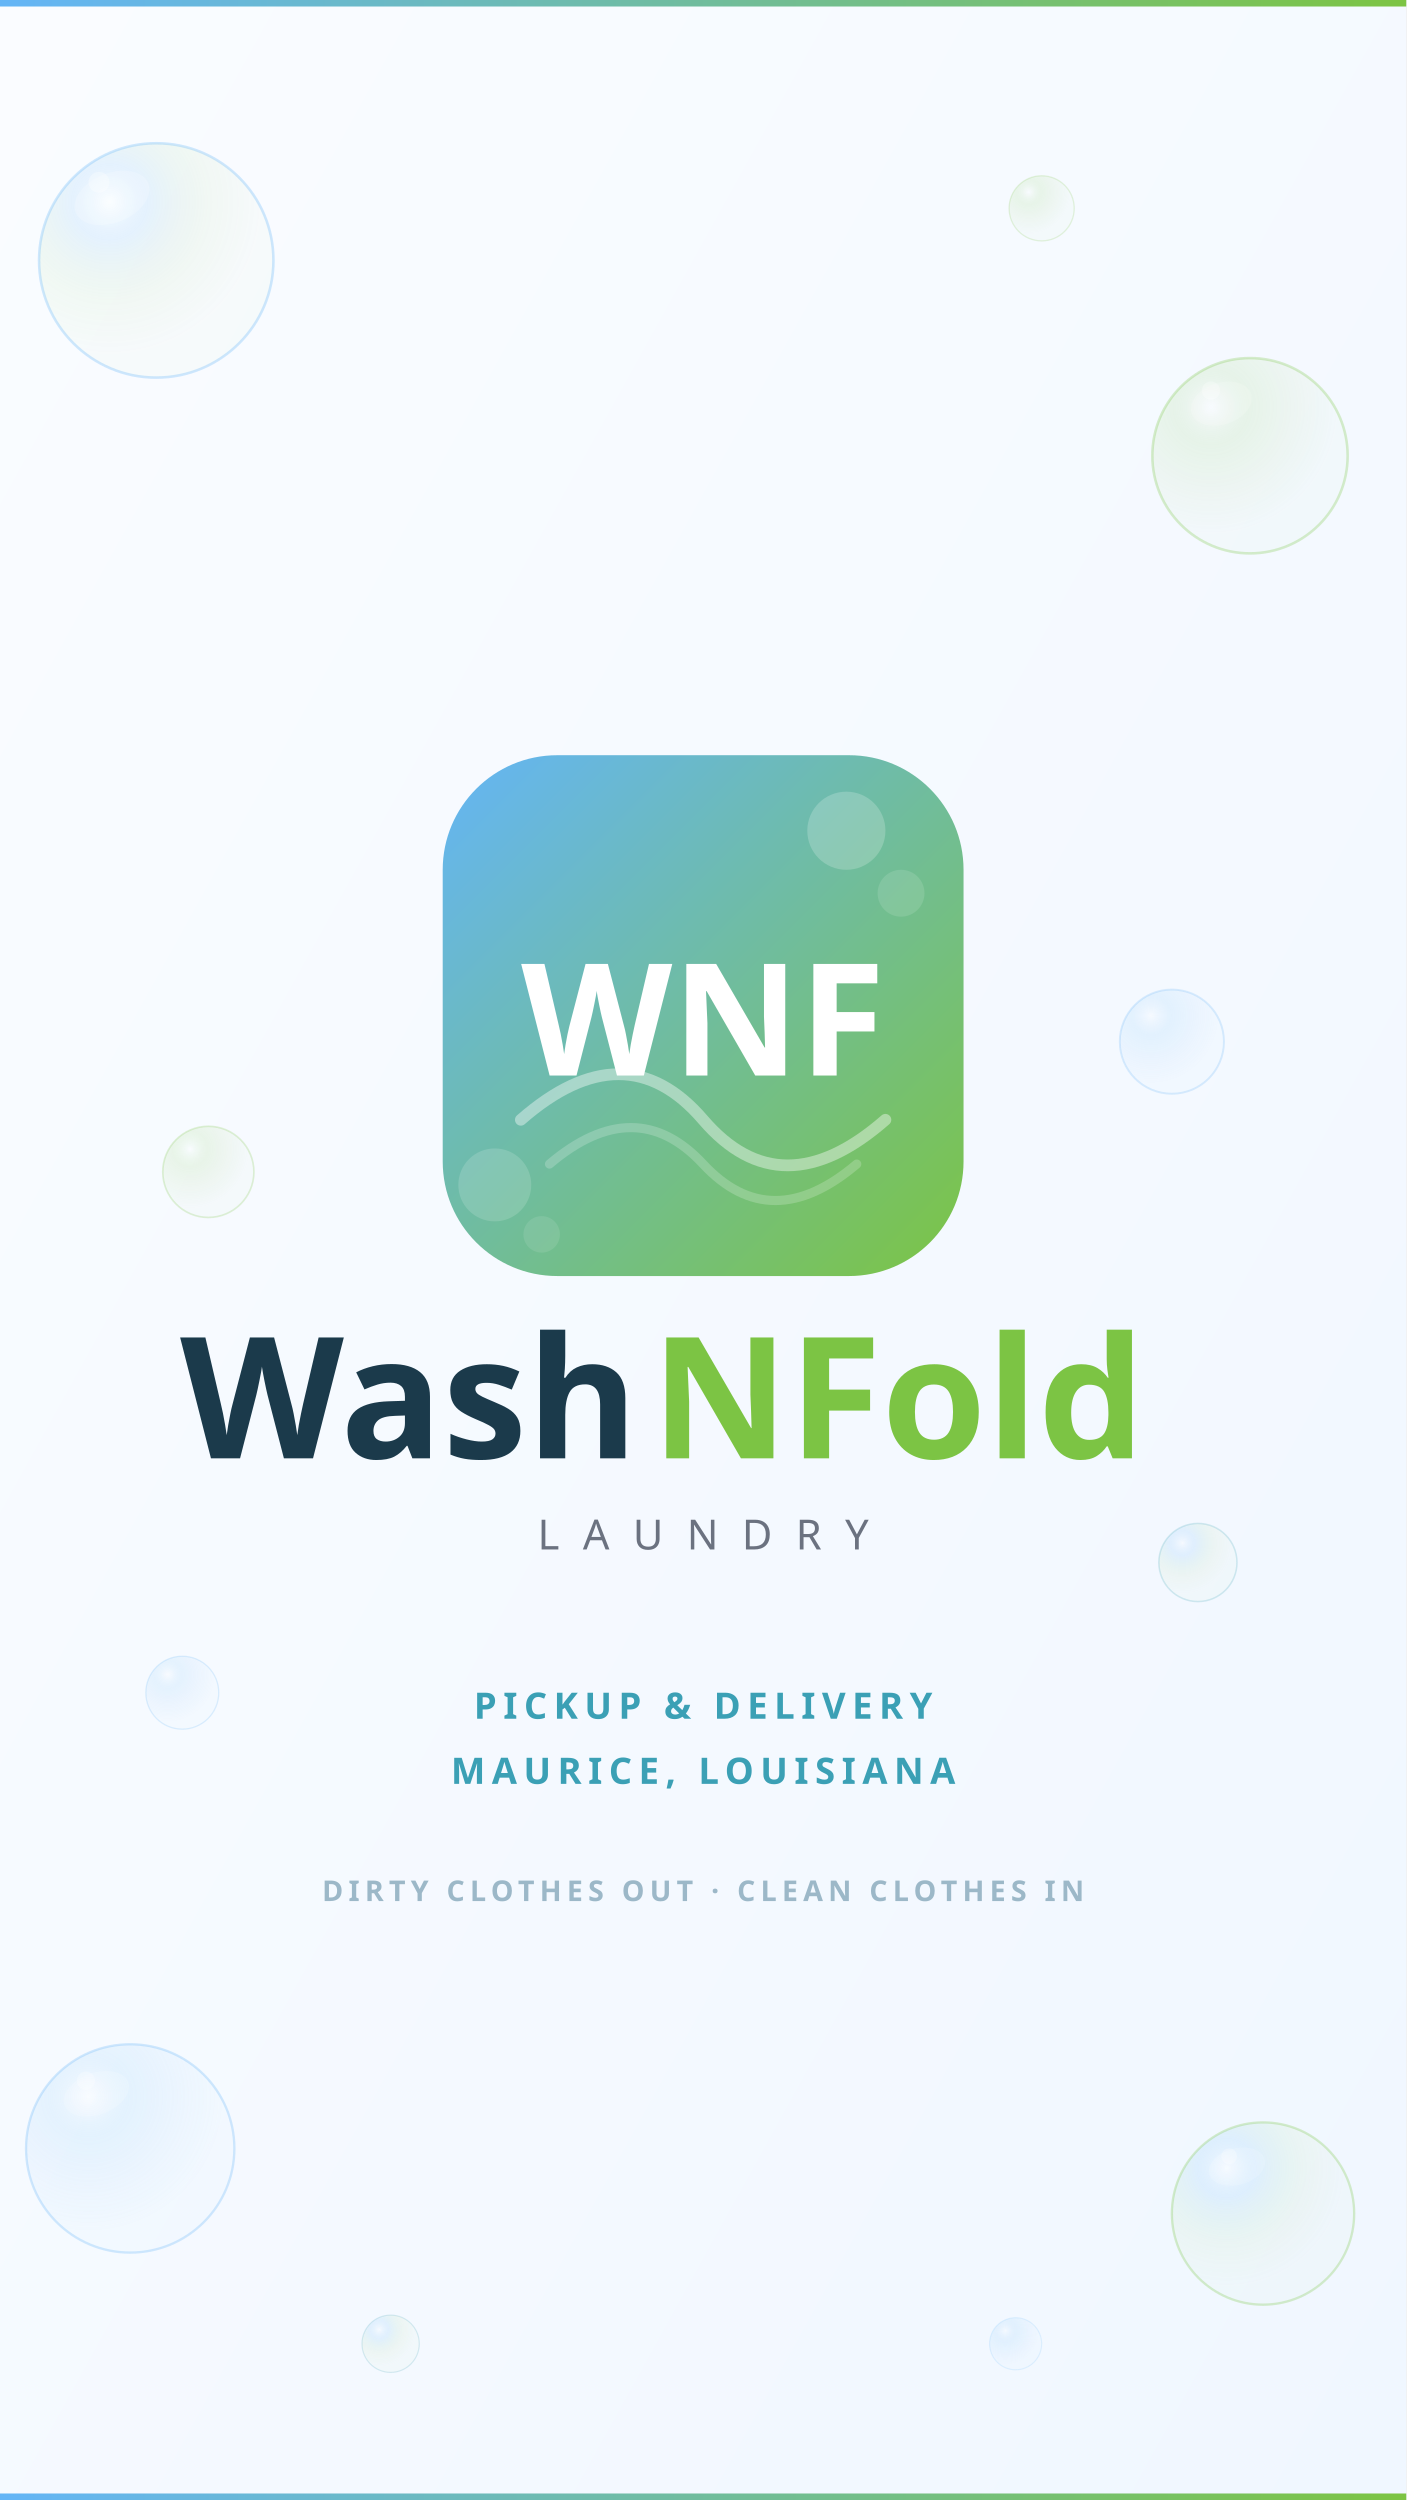
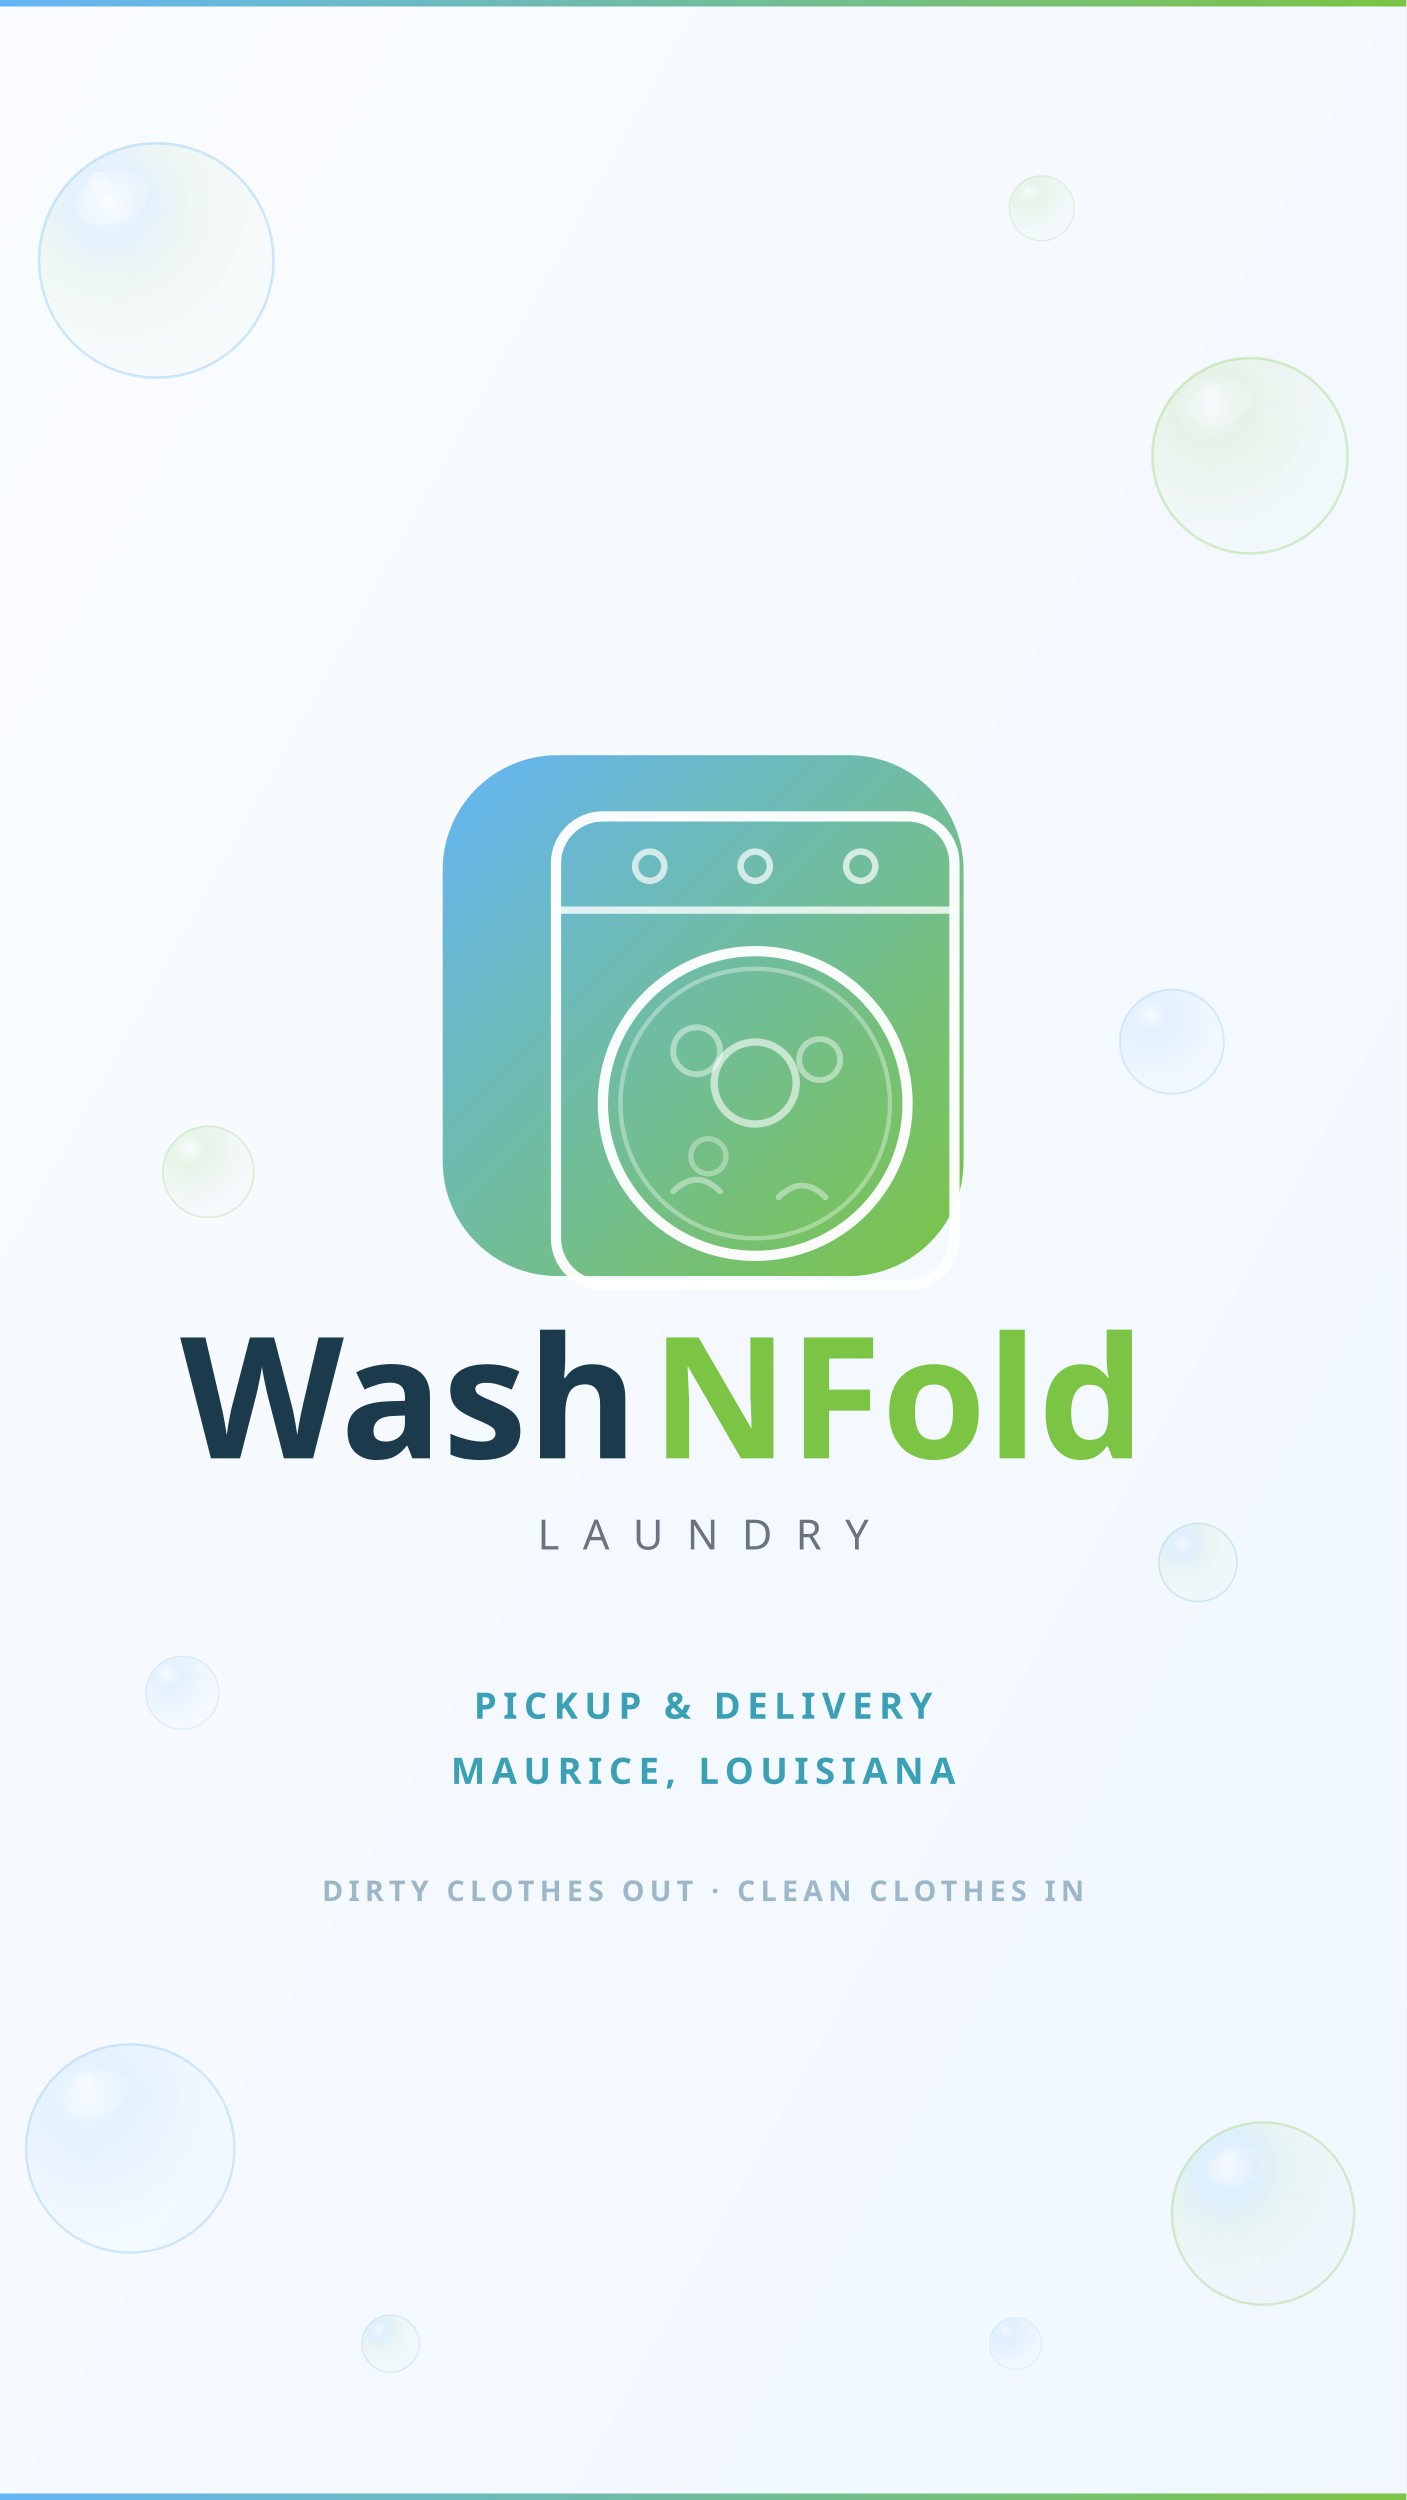
<svg xmlns="http://www.w3.org/2000/svg" viewBox="0 0 1080 1920" width="1080" height="1920">
  <defs>
    <linearGradient id="dbg" x1="0" y1="0" x2="1" y2="1">
      <stop offset="0%" stop-color="#FAFCFF" />
      <stop offset="100%" stop-color="#F0F7FF" />
    </linearGradient>
    <linearGradient id="accent" x1="0" y1="0" x2="1" y2="0">
      <stop offset="0%" stop-color="#64B5F6" />
      <stop offset="100%" stop-color="#7CC444" />
    </linearGradient>
    <linearGradient id="mark" x1="0" y1="0" x2="1" y2="1">
      <stop offset="0%" stop-color="#64B5F6" />
      <stop offset="100%" stop-color="#7CC444" />
    </linearGradient>
    <radialGradient id="ga" cx="30%" cy="25%" r="65%">
      <stop offset="0%" stop-color="#FFFFFF" stop-opacity="0.22" />
      <stop offset="25%" stop-color="#64B5F6" stop-opacity="0.14" />
      <stop offset="65%" stop-color="#7CC444" stop-opacity="0.06" />
      <stop offset="100%" stop-color="#7CC444" stop-opacity="0.02" />
    </radialGradient>
    <radialGradient id="gb" cx="30%" cy="25%" r="65%">
      <stop offset="0%" stop-color="#FFFFFF" stop-opacity="0.2" />
      <stop offset="30%" stop-color="#64B5F6" stop-opacity="0.12" />
      <stop offset="100%" stop-color="#64B5F6" stop-opacity="0.02" />
    </radialGradient>
    <radialGradient id="gg" cx="30%" cy="25%" r="65%">
      <stop offset="0%" stop-color="#FFFFFF" stop-opacity="0.2" />
      <stop offset="30%" stop-color="#7CC444" stop-opacity="0.12" />
      <stop offset="100%" stop-color="#7CC444" stop-opacity="0.02" />
    </radialGradient>
  </defs>
  <rect width="1080" height="1920" fill="url(#dbg)" />
  <rect width="1080" height="5" fill="url(#accent)" />
  <rect y="1915" width="1080" height="5" fill="url(#accent)" />
  <circle cx="120" cy="200" r="90" fill="url(#ga)" stroke="#64B5F6" stroke-width="2" stroke-opacity="0.3" />
  <ellipse cx="86" cy="152" rx="30" ry="19" fill="#FFFFFF" opacity="0.18" transform="rotate(-22,86,152)" />
  <circle cx="76" cy="140" r="8" fill="#FFFFFF" opacity="0.3" />
  <circle cx="960" cy="350" r="75" fill="url(#gg)" stroke="#7CC444" stroke-width="2" stroke-opacity="0.28" />
  <ellipse cx="938" cy="310" rx="24" ry="16" fill="#FFFFFF" opacity="0.15" transform="rotate(-18,938,310)" />
  <circle cx="930" cy="300" r="7" fill="#FFFFFF" opacity="0.26" />
  <circle cx="100" cy="1650" r="80" fill="url(#gb)" stroke="#64B5F6" stroke-width="1.8" stroke-opacity="0.28" />
  <ellipse cx="74" cy="1608" rx="26" ry="16" fill="#FFFFFF" opacity="0.15" transform="rotate(-20,74,1608)" />
  <circle cx="66" cy="1598" r="7" fill="#FFFFFF" opacity="0.25" />
  <circle cx="970" cy="1700" r="70" fill="url(#ga)" stroke="#7CC444" stroke-width="1.8" stroke-opacity="0.28" />
  <ellipse cx="950" cy="1664" rx="22" ry="14" fill="#FFFFFF" opacity="0.14" transform="rotate(-15,950,1664)" />
  <circle cx="944" cy="1656" r="6" fill="#FFFFFF" opacity="0.24" />
  <circle cx="900" cy="800" r="40" fill="url(#gb)" stroke="#64B5F6" stroke-width="1.5" stroke-opacity="0.22" />
  <circle cx="160" cy="900" r="35" fill="url(#gg)" stroke="#7CC444" stroke-width="1.3" stroke-opacity="0.22" />
  <circle cx="920" cy="1200" r="30" fill="url(#ga)" stroke="#3BA0B5" stroke-width="1.2" stroke-opacity="0.2" />
  <circle cx="140" cy="1300" r="28" fill="url(#gb)" stroke="#64B5F6" stroke-width="1" stroke-opacity="0.2" />
  <circle cx="800" cy="160" r="25" fill="url(#gg)" stroke="#7CC444" stroke-width="1" stroke-opacity="0.18" />
  <circle cx="300" cy="1800" r="22" fill="url(#ga)" stroke="#3BA0B5" stroke-width="0.9" stroke-opacity="0.18" />
  <circle cx="780" cy="1800" r="20" fill="url(#gb)" stroke="#64B5F6" stroke-width="0.9" stroke-opacity="0.16" />
  <rect x="340" y="580" width="400" height="400" rx="88" fill="url(#mark)" />
-   <circle cx="650" cy="638" r="30" fill="#FFFFFF" opacity="0.2" />
-   <circle cx="692" cy="686" r="18" fill="#FFFFFF" opacity="0.12" />
-   <circle cx="380" cy="910" r="28" fill="#FFFFFF" opacity="0.15" />
-   <circle cx="416" cy="948" r="14" fill="#FFFFFF" opacity="0.1" />
-   <path d="M400 860 Q480 790 540 860 Q600 930 680 860" fill="none" stroke="#FFFFFF" stroke-width="9" stroke-linecap="round" opacity="0.4" />
-   <path d="M422 894 Q488 838 540 894 Q592 950 658 894" fill="none" stroke="#FFFFFF" stroke-width="7" stroke-linecap="round" opacity="0.2" />
-   <text x="540" y="826" text-anchor="middle" font-family="'Nunito', sans-serif" font-weight="900" font-size="120" fill="#FFFFFF">WNF</text>
+   <g transform="translate(382,600) scale(2.25)">
+     <rect x="20" y="12" width="136" height="160" rx="16" fill="none" stroke="#FFFFFF" stroke-width="3.5" stroke-linecap="round" stroke-linejoin="round" opacity="0.95" />
+     <line x1="20" y1="44" x2="156" y2="44" stroke="#FFFFFF" stroke-width="2.5" stroke-linecap="round" opacity="0.8" />
+     <circle cx="52" cy="29" r="5" fill="none" stroke="#FFFFFF" stroke-width="2.2" opacity="0.7" />
+     <circle cx="88" cy="29" r="5" fill="none" stroke="#FFFFFF" stroke-width="2.2" opacity="0.7" />
+     <circle cx="124" cy="29" r="5" fill="none" stroke="#FFFFFF" stroke-width="2.2" opacity="0.7" />
+     <circle cx="88" cy="110" r="52" fill="none" stroke="#FFFFFF" stroke-width="3.5" stroke-linecap="round" opacity="0.95" />
+     <circle cx="88" cy="110" r="46" fill="none" stroke="#FFFFFF" stroke-width="1.5" opacity="0.35" />
+     <circle cx="88" cy="103" r="14" fill="none" stroke="#FFFFFF" stroke-width="2.5" opacity="0.6" />
+     <circle cx="68" cy="92" r="8" fill="none" stroke="#FFFFFF" stroke-width="2" opacity="0.45" />
+     <circle cx="110" cy="95" r="7" fill="none" stroke="#FFFFFF" stroke-width="2" opacity="0.45" />
+     <circle cx="72" cy="128" r="6" fill="none" stroke="#FFFFFF" stroke-width="1.8" opacity="0.35" />
+     <path d="M60 140 Q68 132 76 140" fill="none" stroke="#FFFFFF" stroke-width="2" stroke-linecap="round" opacity="0.4" />
+     <path d="M96 142 Q104 134 112 142" fill="none" stroke="#FFFFFF" stroke-width="2" stroke-linecap="round" opacity="0.4" />
+   </g>
  <text x="490" y="1120" text-anchor="end" font-family="'Nunito', sans-serif" font-weight="900" font-size="130" fill="#1B3A4B">Wash</text>
  <text x="500" y="1120" text-anchor="start" font-family="'Nunito', sans-serif" font-weight="900" font-size="130" fill="#7CC444">NFold</text>
  <text x="540" y="1190" text-anchor="middle" font-family="'Nunito', sans-serif" font-weight="400" font-size="32" letter-spacing="18" fill="#6B7280">LAUNDRY</text>
  <text x="540" y="1320" text-anchor="middle" font-family="'Nunito', sans-serif" font-weight="700" font-size="28" letter-spacing="5" fill="#3BA0B5">PICKUP &amp; DELIVERY</text>
  <text x="540" y="1370" text-anchor="middle" font-family="'Nunito', sans-serif" font-weight="700" font-size="28" letter-spacing="5" fill="#3BA0B5">MAURICE, LOUISIANA</text>
  <text x="540" y="1460" text-anchor="middle" font-family="'Nunito', sans-serif" font-weight="800" font-size="22" letter-spacing="4" fill="#9CB8C8">DIRTY CLOTHES OUT · CLEAN CLOTHES IN</text>
</svg>
